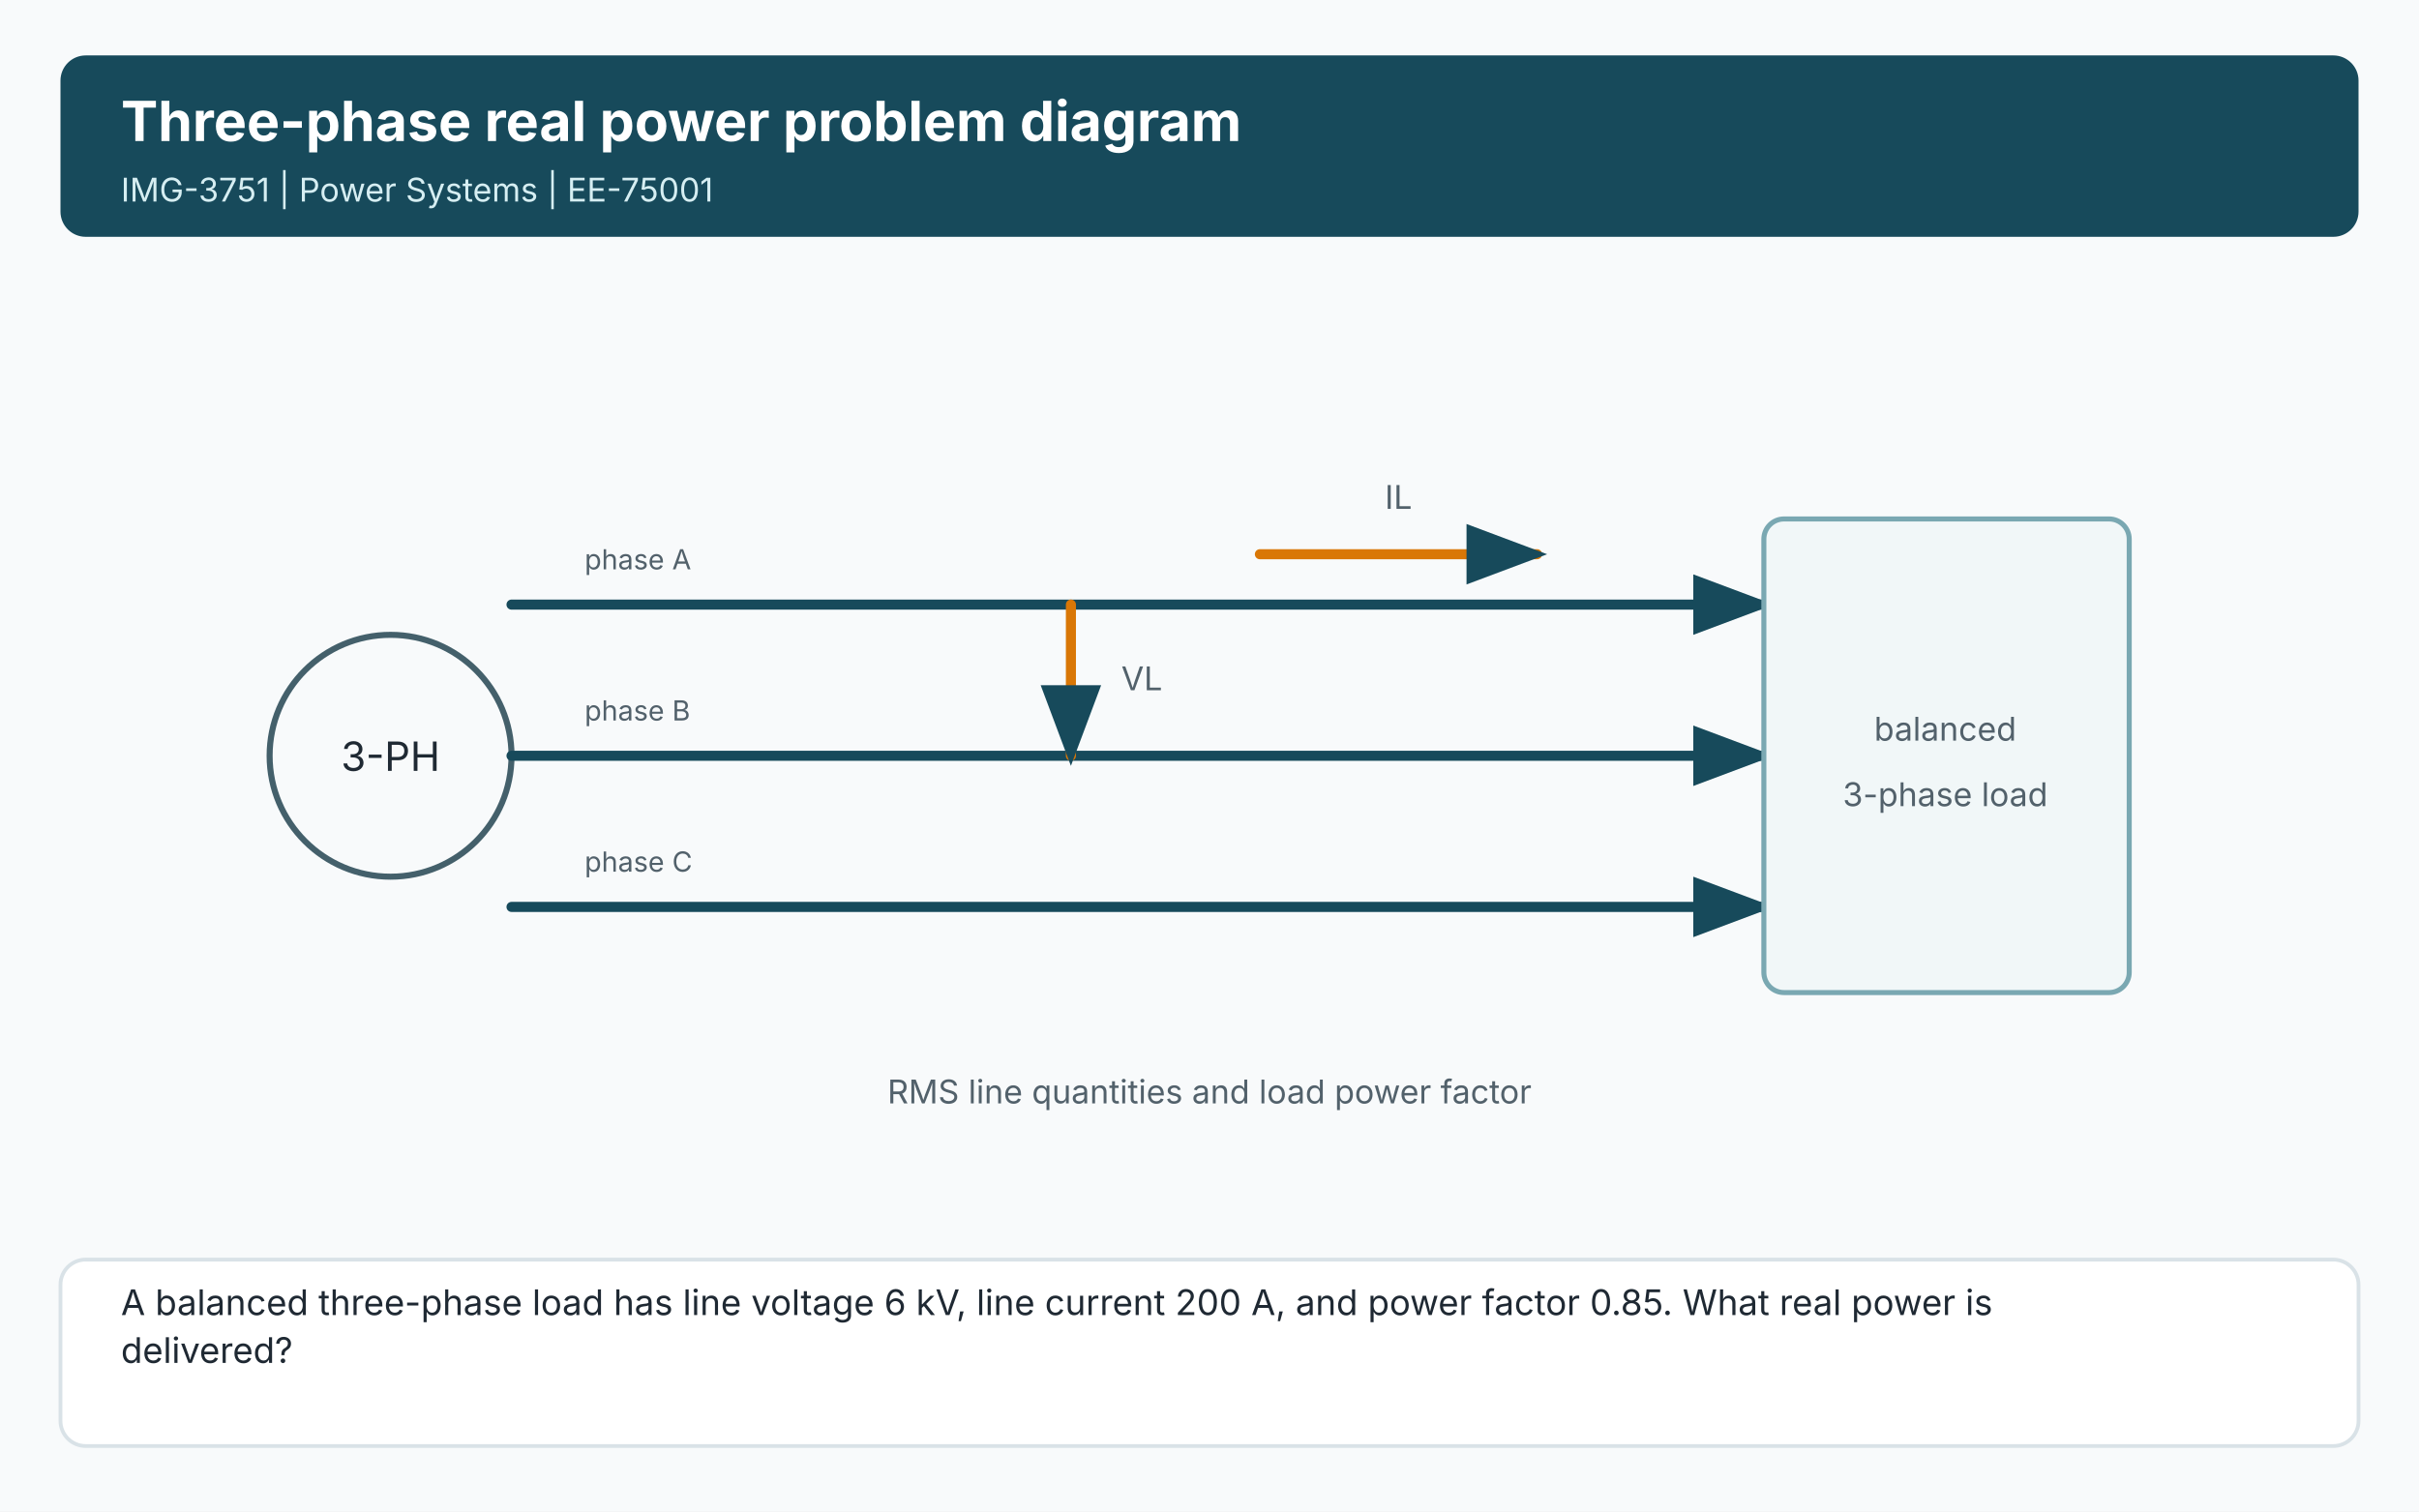
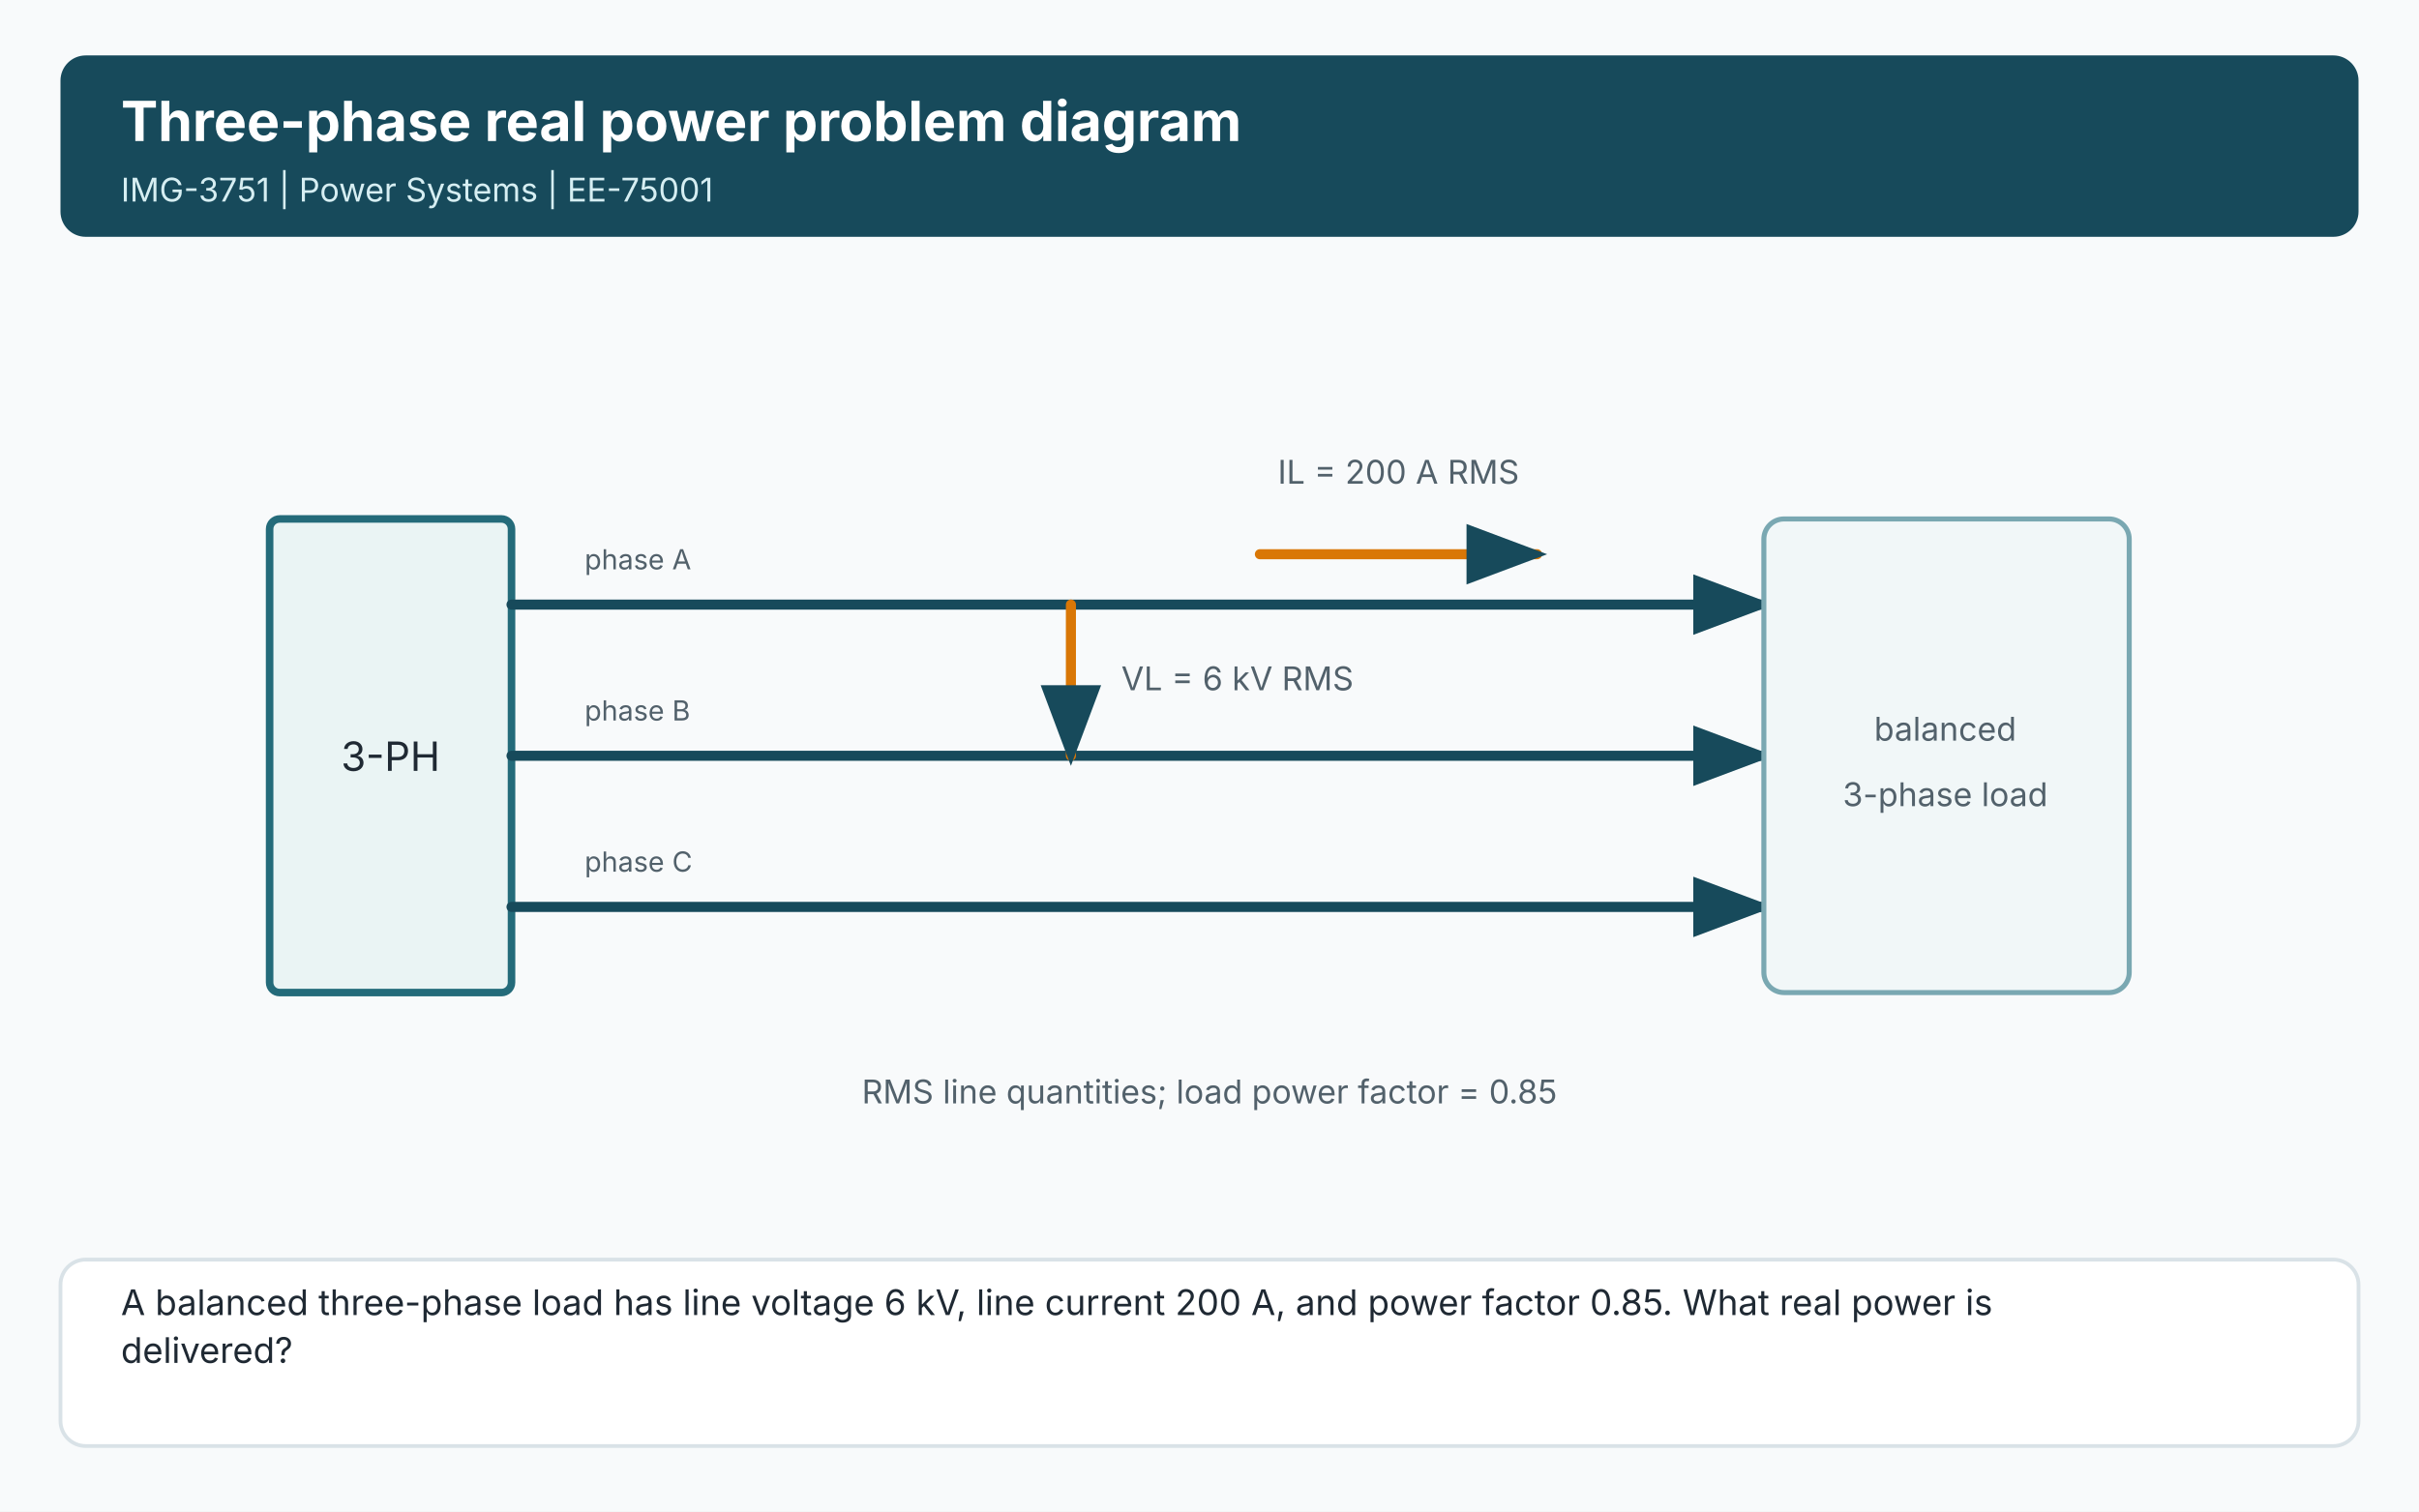
<svg xmlns="http://www.w3.org/2000/svg" width="960" height="600" viewBox="0 0 960 600" role="img" aria-labelledby="title desc">
  <defs>
    <marker id="arrow" markerWidth="10" markerHeight="10" refX="7" refY="3" orient="auto" markerUnits="strokeWidth">
      <path d="M0,0 L0,6 L8,3 z" fill="#174A5B" />
    </marker>
    <style>
.wire{stroke:#174A5B;stroke-width:4;fill:none;stroke-linecap:round;stroke-linejoin:round}
.thin{stroke:#44606B;stroke-width:2.4;fill:none;stroke-linecap:round;stroke-linejoin:round}
.accent{stroke:#D97706;stroke-width:4;fill:none;stroke-linecap:round;stroke-linejoin:round}
.accentFill{fill:#FDECC8;stroke:#D97706;stroke-width:3}
.box{fill:#EAF4F4;stroke:#246B7A;stroke-width:3}
.panel{fill:#FFFFFF;stroke:#D9E2E7;stroke-width:1.5}
.soft{fill:#F1F7F8;stroke:#7AA8B2;stroke-width:2}
.label{font-family:Inter,Arial,sans-serif;font-size:16px;fill:#1F2933}
.small{font-family:Inter,Arial,sans-serif;font-size:13px;fill:#52616B}
.tiny{font-family:Inter,Arial,sans-serif;font-size:11px;fill:#52616B}
.math{font-family:Inter,Arial,sans-serif;font-size:15px;fill:#1F2933}
</style>
  </defs>
  <rect x="0" y="0" width="960" height="600" fill="#F8FAFB" />
  <rect x="24" y="22" width="912" height="72" rx="10" fill="#174A5B" />
  <text x="48" y="56" font-family="Inter,Arial,sans-serif" font-size="22" font-weight="700" fill="#FFFFFF">Three-phase real power problem diagram</text>
  <text x="48" y="80" font-family="Inter,Arial,sans-serif" font-size="13" fill="#D6EEF2">IMG-3751 | Power Systems | EE-75001</text>
-   <circle class="thin" cx="155" cy="300" r="48" fill="none" />
+   <rect class="box" x="107" y="206" width="96" height="188" rx="4" />
  <text class="label" x="155" y="306" text-anchor="middle">3-PH</text>
  <line class="wire" x1="203" y1="240" x2="700" y2="240" marker-end="url(#arrow)" />
  <line class="wire" x1="203" y1="300" x2="700" y2="300" marker-end="url(#arrow)" />
  <line class="wire" x1="203" y1="360" x2="700" y2="360" marker-end="url(#arrow)" />
  <text class="tiny" x="232" y="226" text-anchor="start">phase A</text>
  <text class="tiny" x="232" y="286" text-anchor="start">phase B</text>
  <text class="tiny" x="232" y="346" text-anchor="start">phase C</text>
  <rect class="soft" x="700" y="206" width="145" height="188" rx="8" />
  <text class="small" x="772" y="294" text-anchor="middle">balanced</text>
  <text class="small" x="772" y="320" text-anchor="middle">3-phase load</text>
  <line class="accent" x1="425" y1="240" x2="425" y2="300" marker-end="url(#arrow)" />
-   <text class="small" x="445" y="274" text-anchor="start">VL</text>
+   <text class="small" x="445" y="274" text-anchor="start">VL = 6 kV RMS</text>
  <line class="accent" x1="500" y1="220" x2="610" y2="220" marker-end="url(#arrow)" />
-   <text class="small" x="555" y="202" text-anchor="middle">IL</text>
-   <text class="small" x="480" y="438" text-anchor="middle">RMS line quantities and load power factor</text>
+   <text class="small" x="555" y="192" text-anchor="middle">IL = 200 A RMS</text>
+   <text class="small" x="480" y="438" text-anchor="middle">RMS line quantities; load power factor = 0.85</text>
  <rect class="panel" x="24" y="500" width="912" height="74" rx="10" />
  <text x="48" y="522" font-family="Inter,Arial,sans-serif" font-size="14" fill="#1F2933">A balanced three-phase load has line voltage 6 kV, line current 200 A, and power factor 0.85. What real power is</text>
  <text x="48" y="541" font-family="Inter,Arial,sans-serif" font-size="14" fill="#1F2933">delivered?</text>
</svg>
